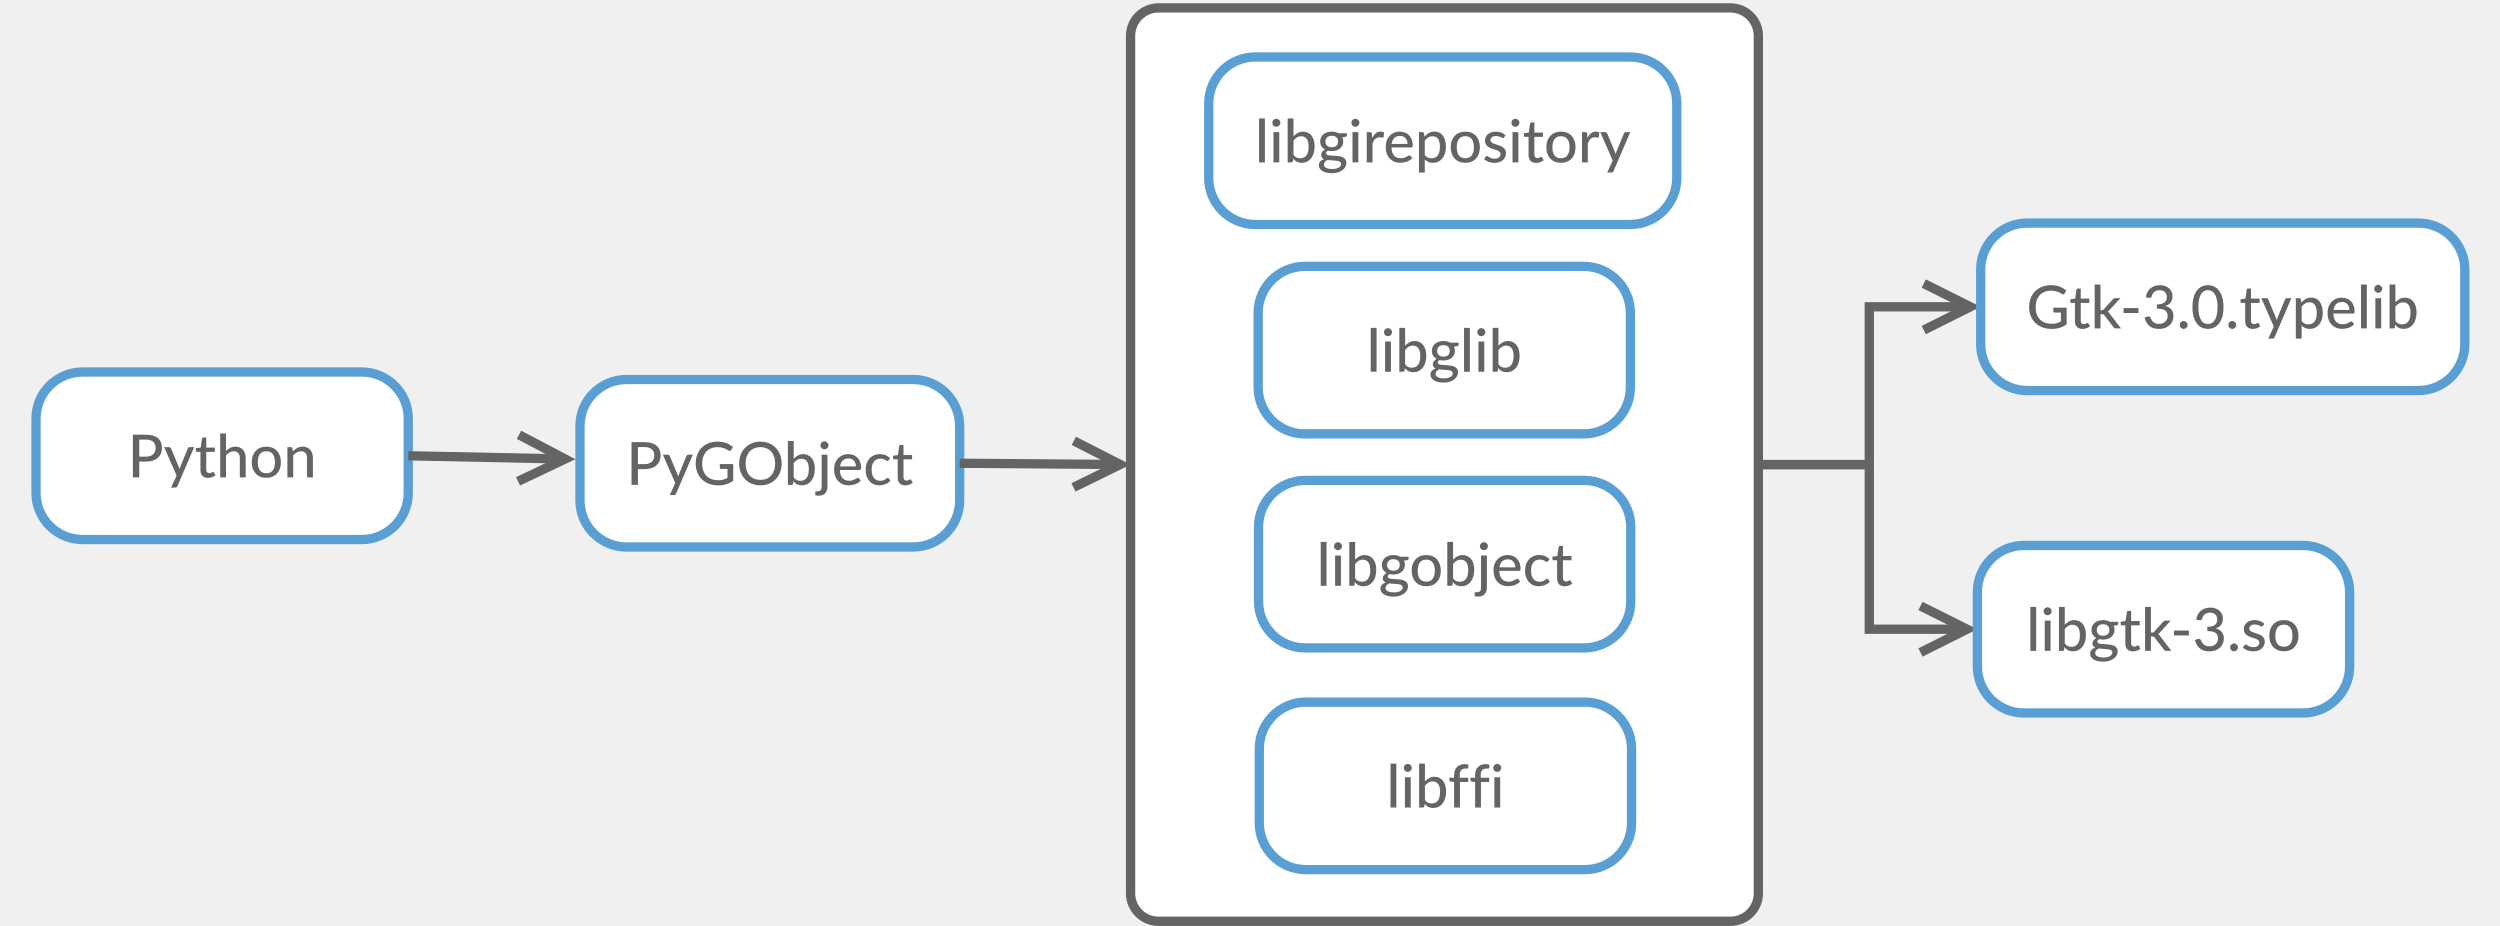
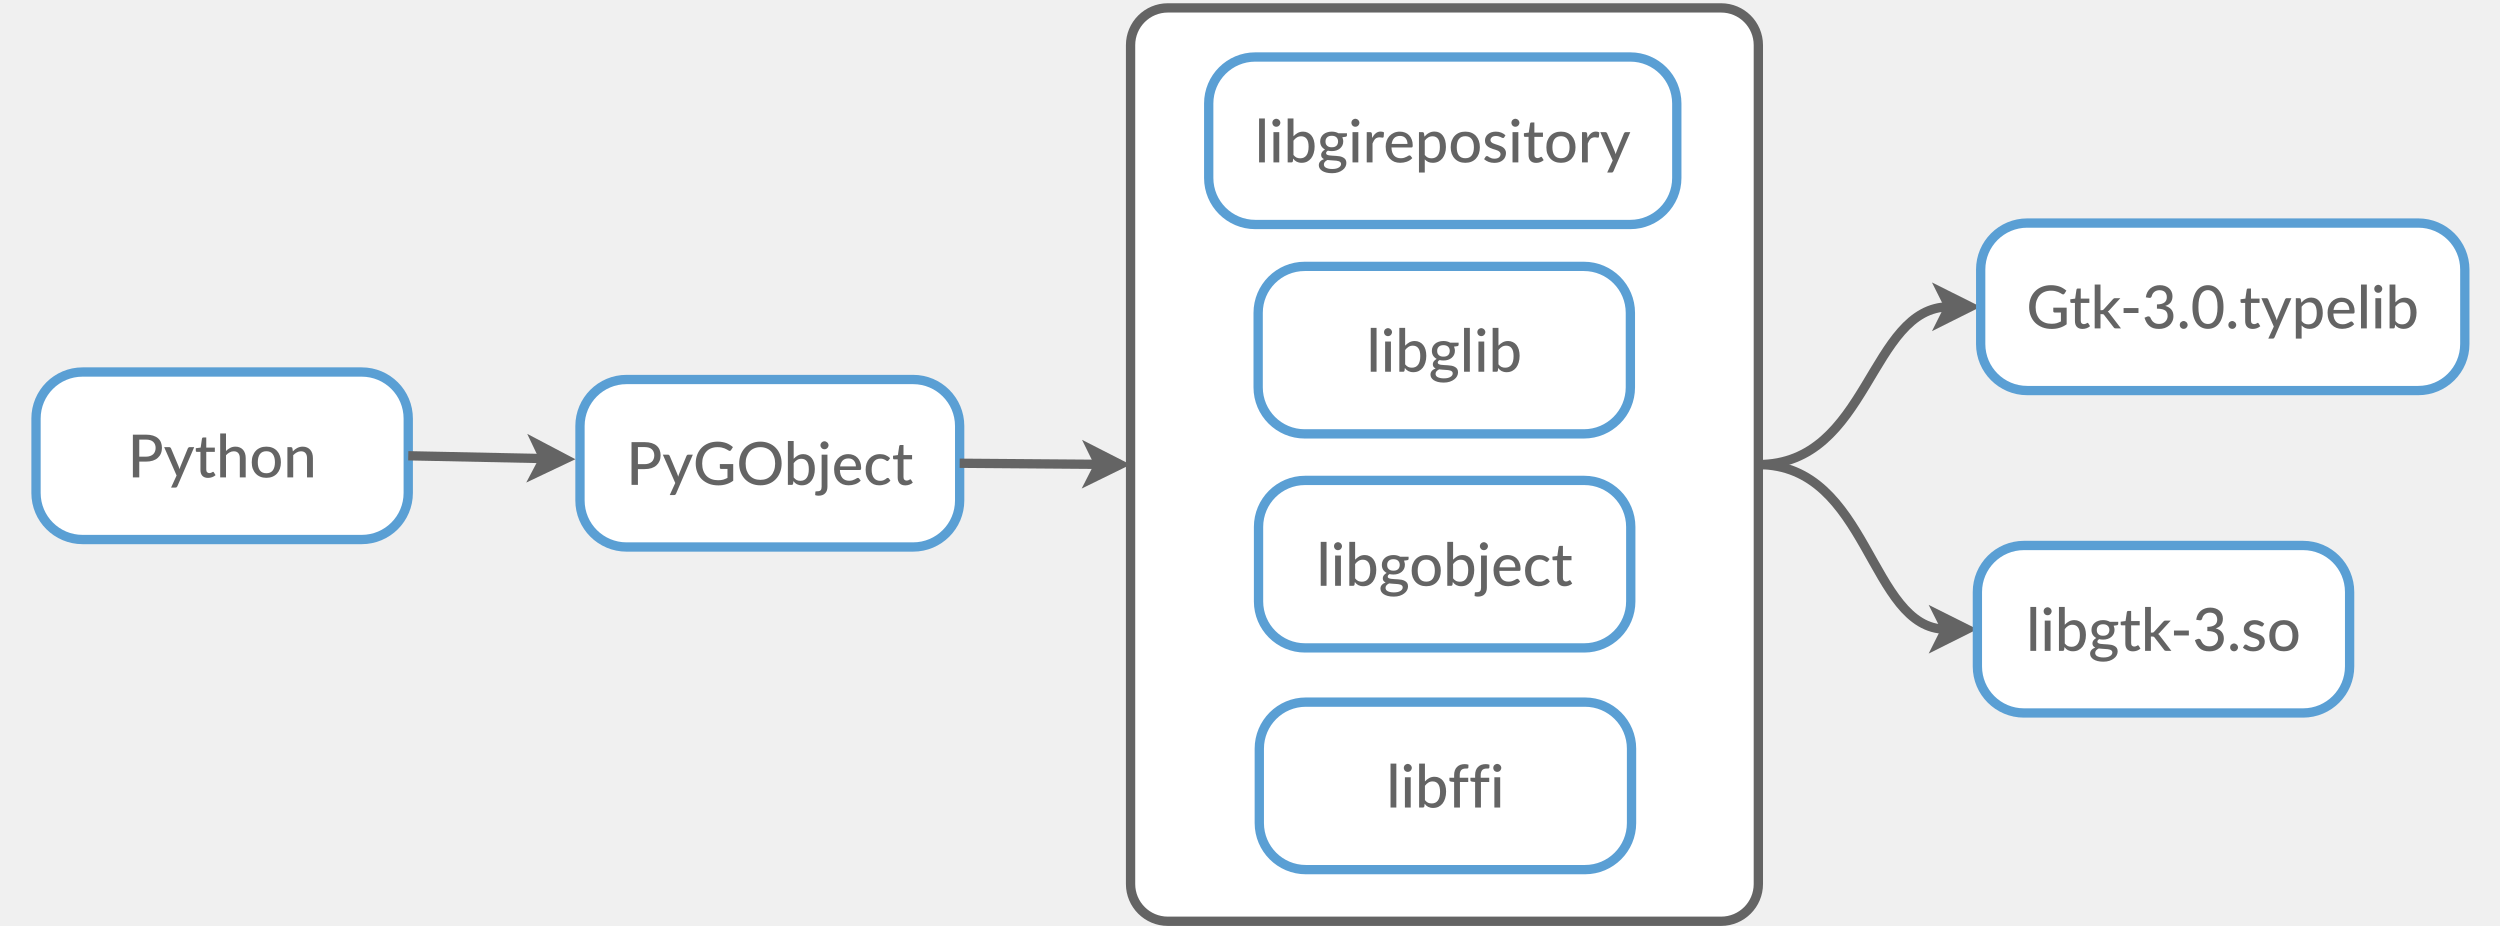
<svg xmlns="http://www.w3.org/2000/svg" width="27cm" height="10cm" viewBox="220 135 524 199">
  <defs />
  <g id="Background">
-     <rect style="fill: #ffffff; fill-opacity: 1; stroke-opacity: 1; stroke-width: 2; stroke-linejoin: round; stroke: #646464" x="456.332" y="136.698" width="134.923" height="196.302" rx="6" ry="6" />
+     <rect style="fill: #ffffff; fill-opacity: 1; stroke-opacity: 1; stroke-width: 2; stroke-linejoin: round; stroke: #646464" x="456.332" y="136.698" width="134.923" height="196.302" rx="8" ry="8" />
    <g>
      <rect style="fill: #ffffff; fill-opacity: 1; stroke-opacity: 1; stroke-width: 2; stroke-linejoin: round; stroke: #5a9fd4" x="221.09" y="214.954" width="80" height="36" rx="10" ry="10" />
      <text font-size="12.8" style="fill: #646464; fill-opacity: 1; stroke: none;text-anchor:middle;font-family:Lato;font-style:normal;font-weight:500" x="261.09" y="237.604">
        <tspan x="261.09" y="237.604">Python</tspan>
      </text>
    </g>
    <g>
      <rect style="fill: #ffffff; fill-opacity: 1; stroke-opacity: 1; stroke-width: 2; stroke-linejoin: round; stroke: #5a9fd4" x="338" y="216.562" width="81.6" height="36" rx="10" ry="10" />
      <text font-size="12.8" style="fill: #646464; fill-opacity: 1; stroke: none;text-anchor:middle;font-family:Lato;font-style:normal;font-weight:500" x="378.8" y="239.212">
        <tspan x="378.8" y="239.212">PyGObject</tspan>
      </text>
    </g>
    <g>
      <rect style="fill: #ffffff; fill-opacity: 1; stroke-opacity: 1; stroke-width: 2; stroke-linejoin: round; stroke: #5a9fd4" x="473.126" y="147.249" width="100.6" height="36" rx="10" ry="10" />
      <text font-size="12.8" style="fill: #646464; fill-opacity: 1; stroke: none;text-anchor:middle;font-family:Lato;font-style:normal;font-weight:500" x="523.426" y="169.899">
        <tspan x="523.426" y="169.899">libgirepository</tspan>
      </text>
    </g>
    <g>
      <rect style="fill: #ffffff; fill-opacity: 1; stroke-opacity: 1; stroke-width: 2; stroke-linejoin: round; stroke: #5a9fd4" x="483.752" y="192.25" width="80" height="36" rx="10" ry="10" />
      <text font-size="12.8" style="fill: #646464; fill-opacity: 1; stroke: none;text-anchor:middle;font-family:Lato;font-style:normal;font-weight:500" x="523.752" y="214.9">
        <tspan x="523.752" y="214.9">libglib</tspan>
      </text>
    </g>
    <g>
      <rect style="fill: #ffffff; fill-opacity: 1; stroke-opacity: 1; stroke-width: 2; stroke-linejoin: round; stroke: #5a9fd4" x="483.834" y="238.25" width="80" height="36" rx="10" ry="10" />
      <text font-size="12.8" style="fill: #646464; fill-opacity: 1; stroke: none;text-anchor:middle;font-family:Lato;font-style:normal;font-weight:500" x="523.834" y="260.9">
        <tspan x="523.834" y="260.9">libgobject</tspan>
      </text>
    </g>
    <g>
-       <line style="fill: none; stroke-opacity: 1; stroke-width: 2; stroke-linejoin: round; stroke: #646464" x1="301.09" y1="232.954" x2="332.552" y2="233.605" />
-       <polyline style="fill: none; stroke-opacity: 1; stroke-width: 2; stroke: #646464" points="324.686,238.443 334.788,233.651 324.893,228.445 " />
+       <line style="fill: none; stroke-opacity: 1; stroke-width: 2; stroke-linejoin: round; stroke: #646464" x1="301.09" y1="232.954" x2="330.289" y2="233.558" />
+       <polygon style="fill: #646464; fill-opacity: 1; stroke-opacity: 1; stroke-width: 2; stroke: #646464" fill-rule="evenodd" points="334.788,233.651 328.727,236.527 330.289,233.558 328.851,230.528 " />
    </g>
    <g>
-       <line style="fill: none; stroke-opacity: 1; stroke-width: 2; stroke: #646464" x1="419.6" y1="234.562" x2="451.86" y2="234.813" />
-       <polyline style="fill: none; stroke-opacity: 1; stroke-width: 2; stroke: #646464" points="444.057,239.753 454.096,234.831 444.135,229.753 " />
+       <line style="fill: none; stroke-opacity: 1; stroke-width: 2; stroke: #646464" x1="419.6" y1="234.562" x2="449.596" y2="234.796" />
+       <polygon style="fill: #646464; fill-opacity: 1; stroke-opacity: 1; stroke-width: 2; stroke: #646464" fill-rule="evenodd" points="454.096,234.831 448.073,237.784 449.596,234.796 448.12,231.784 " />
    </g>
    <g>
-       <polyline style="fill: none; stroke-opacity: 1; stroke-width: 2; stroke: #646464" points="591.256,234.848 615.096,234.848 615.096,200.938 634.566,200.938 " />
-       <polyline style="fill: none; stroke-opacity: 1; stroke-width: 2; stroke: #646464" points="626.802,205.938 636.802,200.938 626.802,195.938 " />
+       <path style="fill: none; stroke-opacity: 1; stroke-width: 2; stroke: #646464" d="M 591.256 234.848 C 615.096,234.848 615.096,200.938 632.302,200.938" />
+       <polygon style="fill: #646464; fill-opacity: 1; stroke-opacity: 1; stroke-width: 2; stroke: #646464" fill-rule="evenodd" points="636.802,200.938 630.802,203.938 632.302,200.938 630.802,197.938 " />
    </g>
    <g>
-       <polyline style="fill: none; stroke-opacity: 1; stroke-width: 2; stroke: #646464" points="591.256,234.848 615.096,234.848 615.096,270.234 633.858,270.234 " />
-       <polyline style="fill: none; stroke-opacity: 1; stroke-width: 2; stroke: #646464" points="626.094,275.234 636.094,270.234 626.094,265.234 " />
+       <path style="fill: none; stroke-opacity: 1; stroke-width: 2; stroke: #646464" d="M 591.256 234.848 C 615.096,234.848 615.096,270.234 631.594,270.234" />
+       <polygon style="fill: #646464; fill-opacity: 1; stroke-opacity: 1; stroke-width: 2; stroke: #646464" fill-rule="evenodd" points="636.094,270.234 630.094,273.234 631.594,270.234 630.094,267.234 " />
    </g>
    <g>
      <rect style="fill: #ffffff; fill-opacity: 1; stroke-opacity: 1; stroke-width: 2; stroke: #5a9fd4" x="484" y="285.9" width="80" height="36" rx="10" ry="10" />
      <text font-size="12.8" style="fill: #646464; fill-opacity: 1; stroke: none;text-anchor:middle;font-family:Lato;font-style:normal;font-weight:500" x="524" y="308.55">
        <tspan x="524" y="308.55">libffi</tspan>
      </text>
    </g>
    <g>
      <rect style="fill: #ffffff; fill-opacity: 1; stroke-opacity: 1; stroke-width: 2; stroke: #5a9fd4" x="639.038" y="182.938" width="104.05" height="36" rx="10" ry="10" />
      <text font-size="12.8" style="fill: #646464; fill-opacity: 1; stroke: none;text-anchor:middle;font-family:Lato;font-style:normal;font-weight:500" x="691.063" y="205.588">
        <tspan x="691.063" y="205.588">Gtk-3.0.typelib</tspan>
      </text>
    </g>
    <g>
      <rect style="fill: #ffffff; fill-opacity: 1; stroke-opacity: 1; stroke-width: 2; stroke: #5a9fd4" x="638.33" y="252.234" width="80" height="36" rx="10" ry="10" />
      <text font-size="12.8" style="fill: #646464; fill-opacity: 1; stroke: none;text-anchor:middle;font-family:Lato;font-style:normal;font-weight:500" x="678.33" y="274.884">
        <tspan x="678.33" y="274.884">libgtk-3.so</tspan>
      </text>
    </g>
  </g>
</svg>
